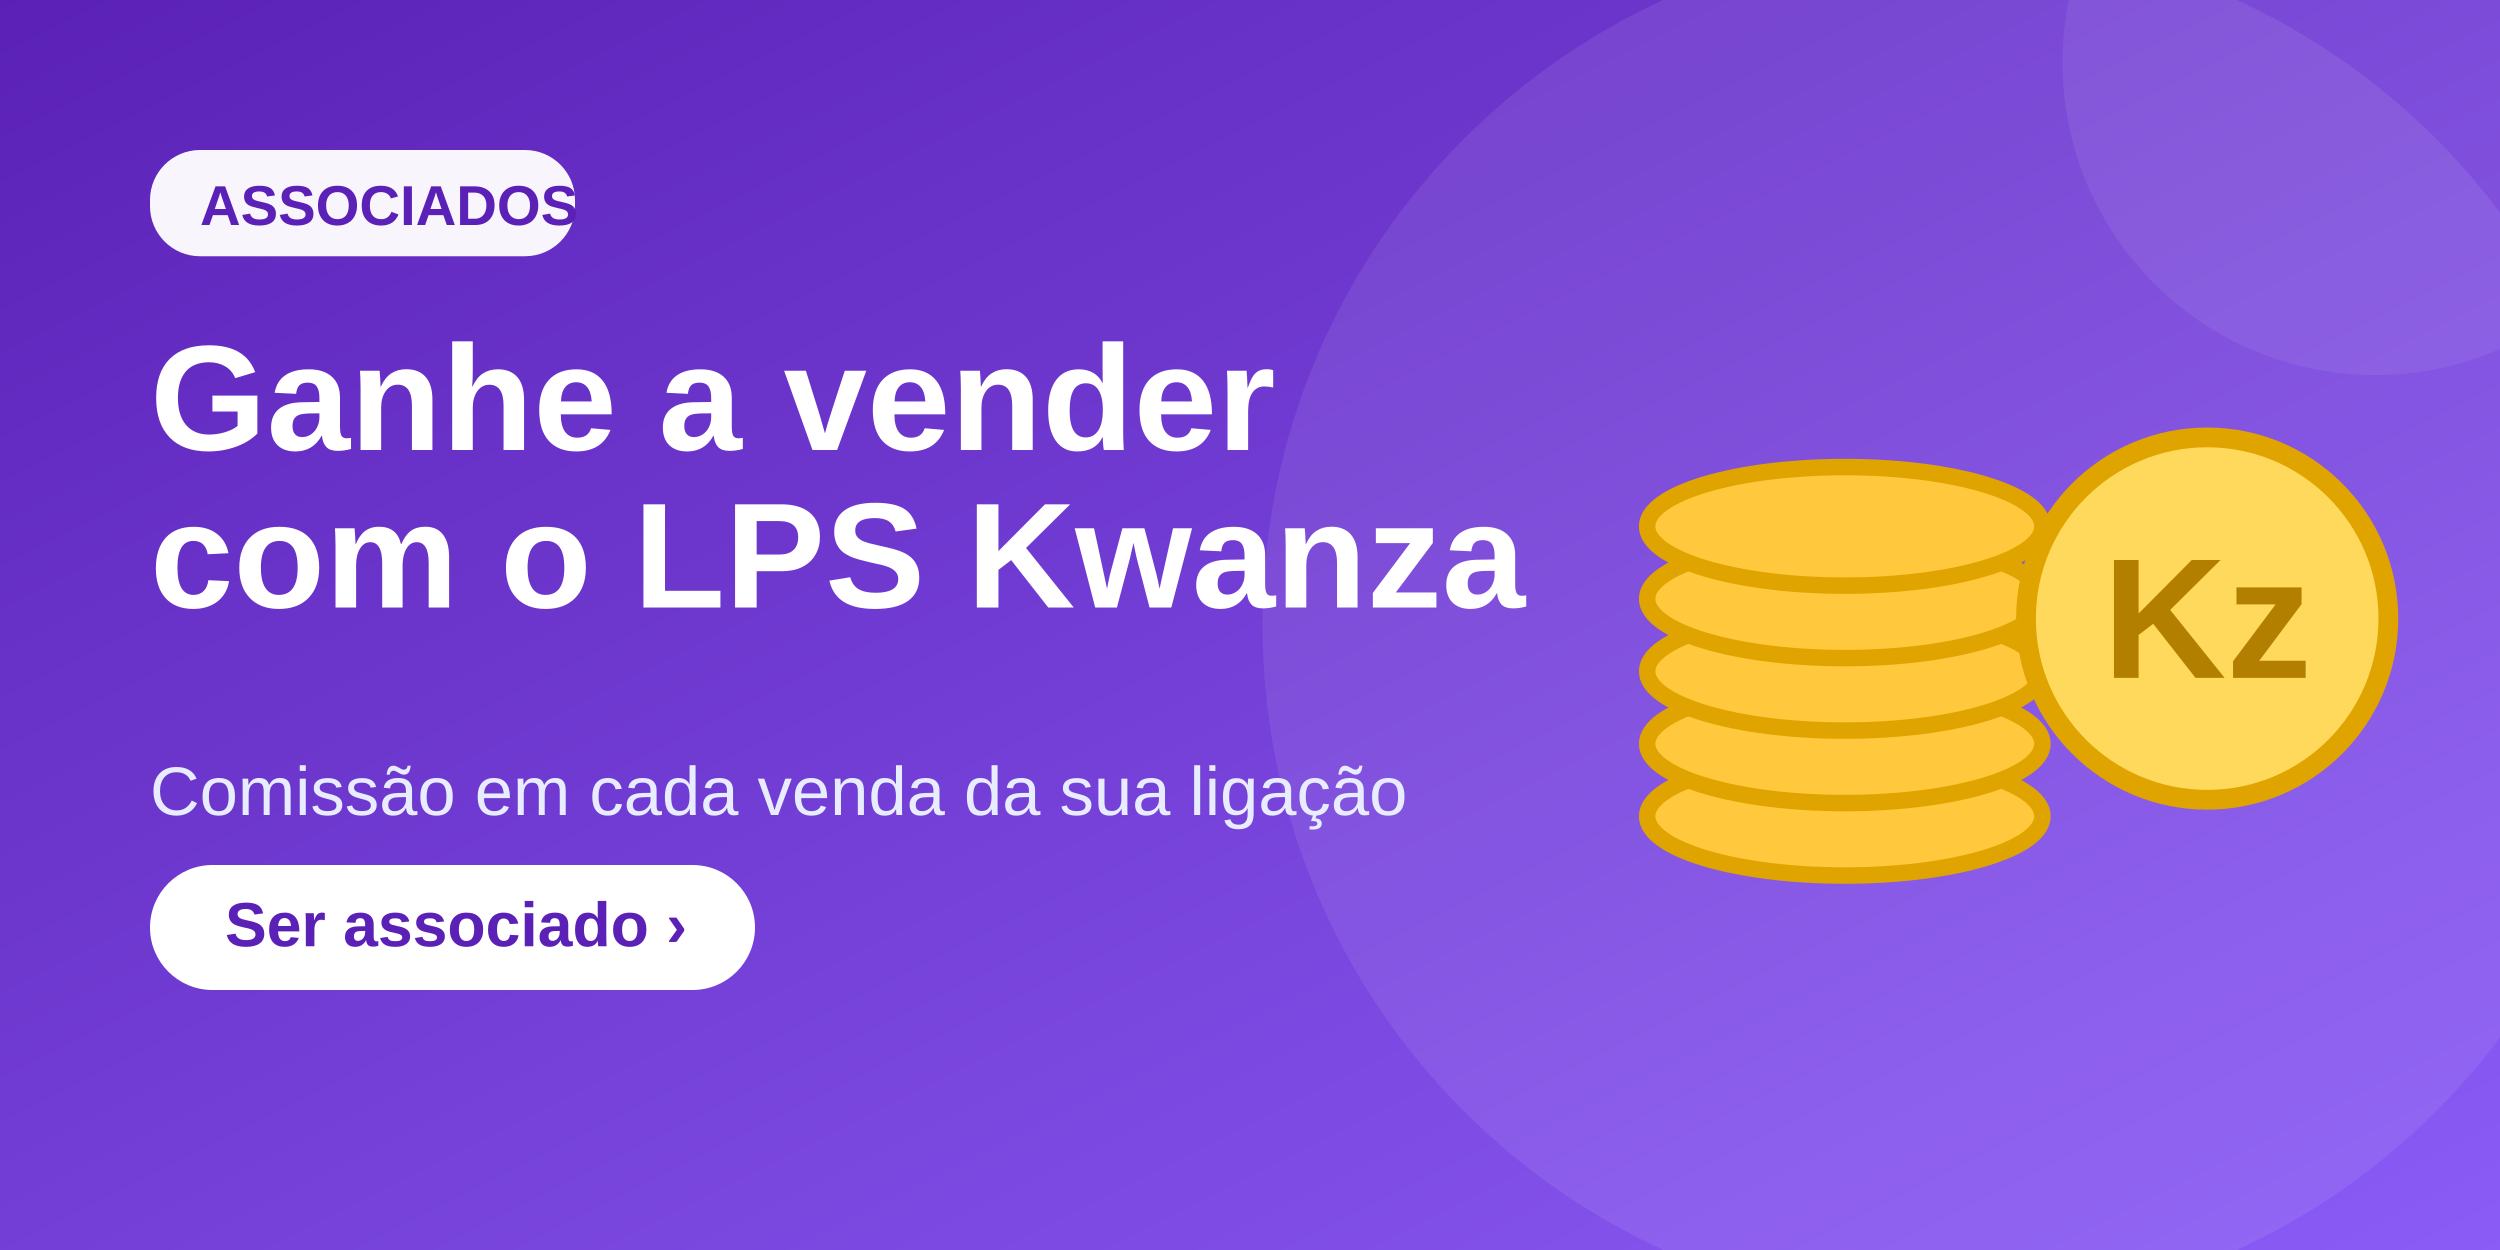
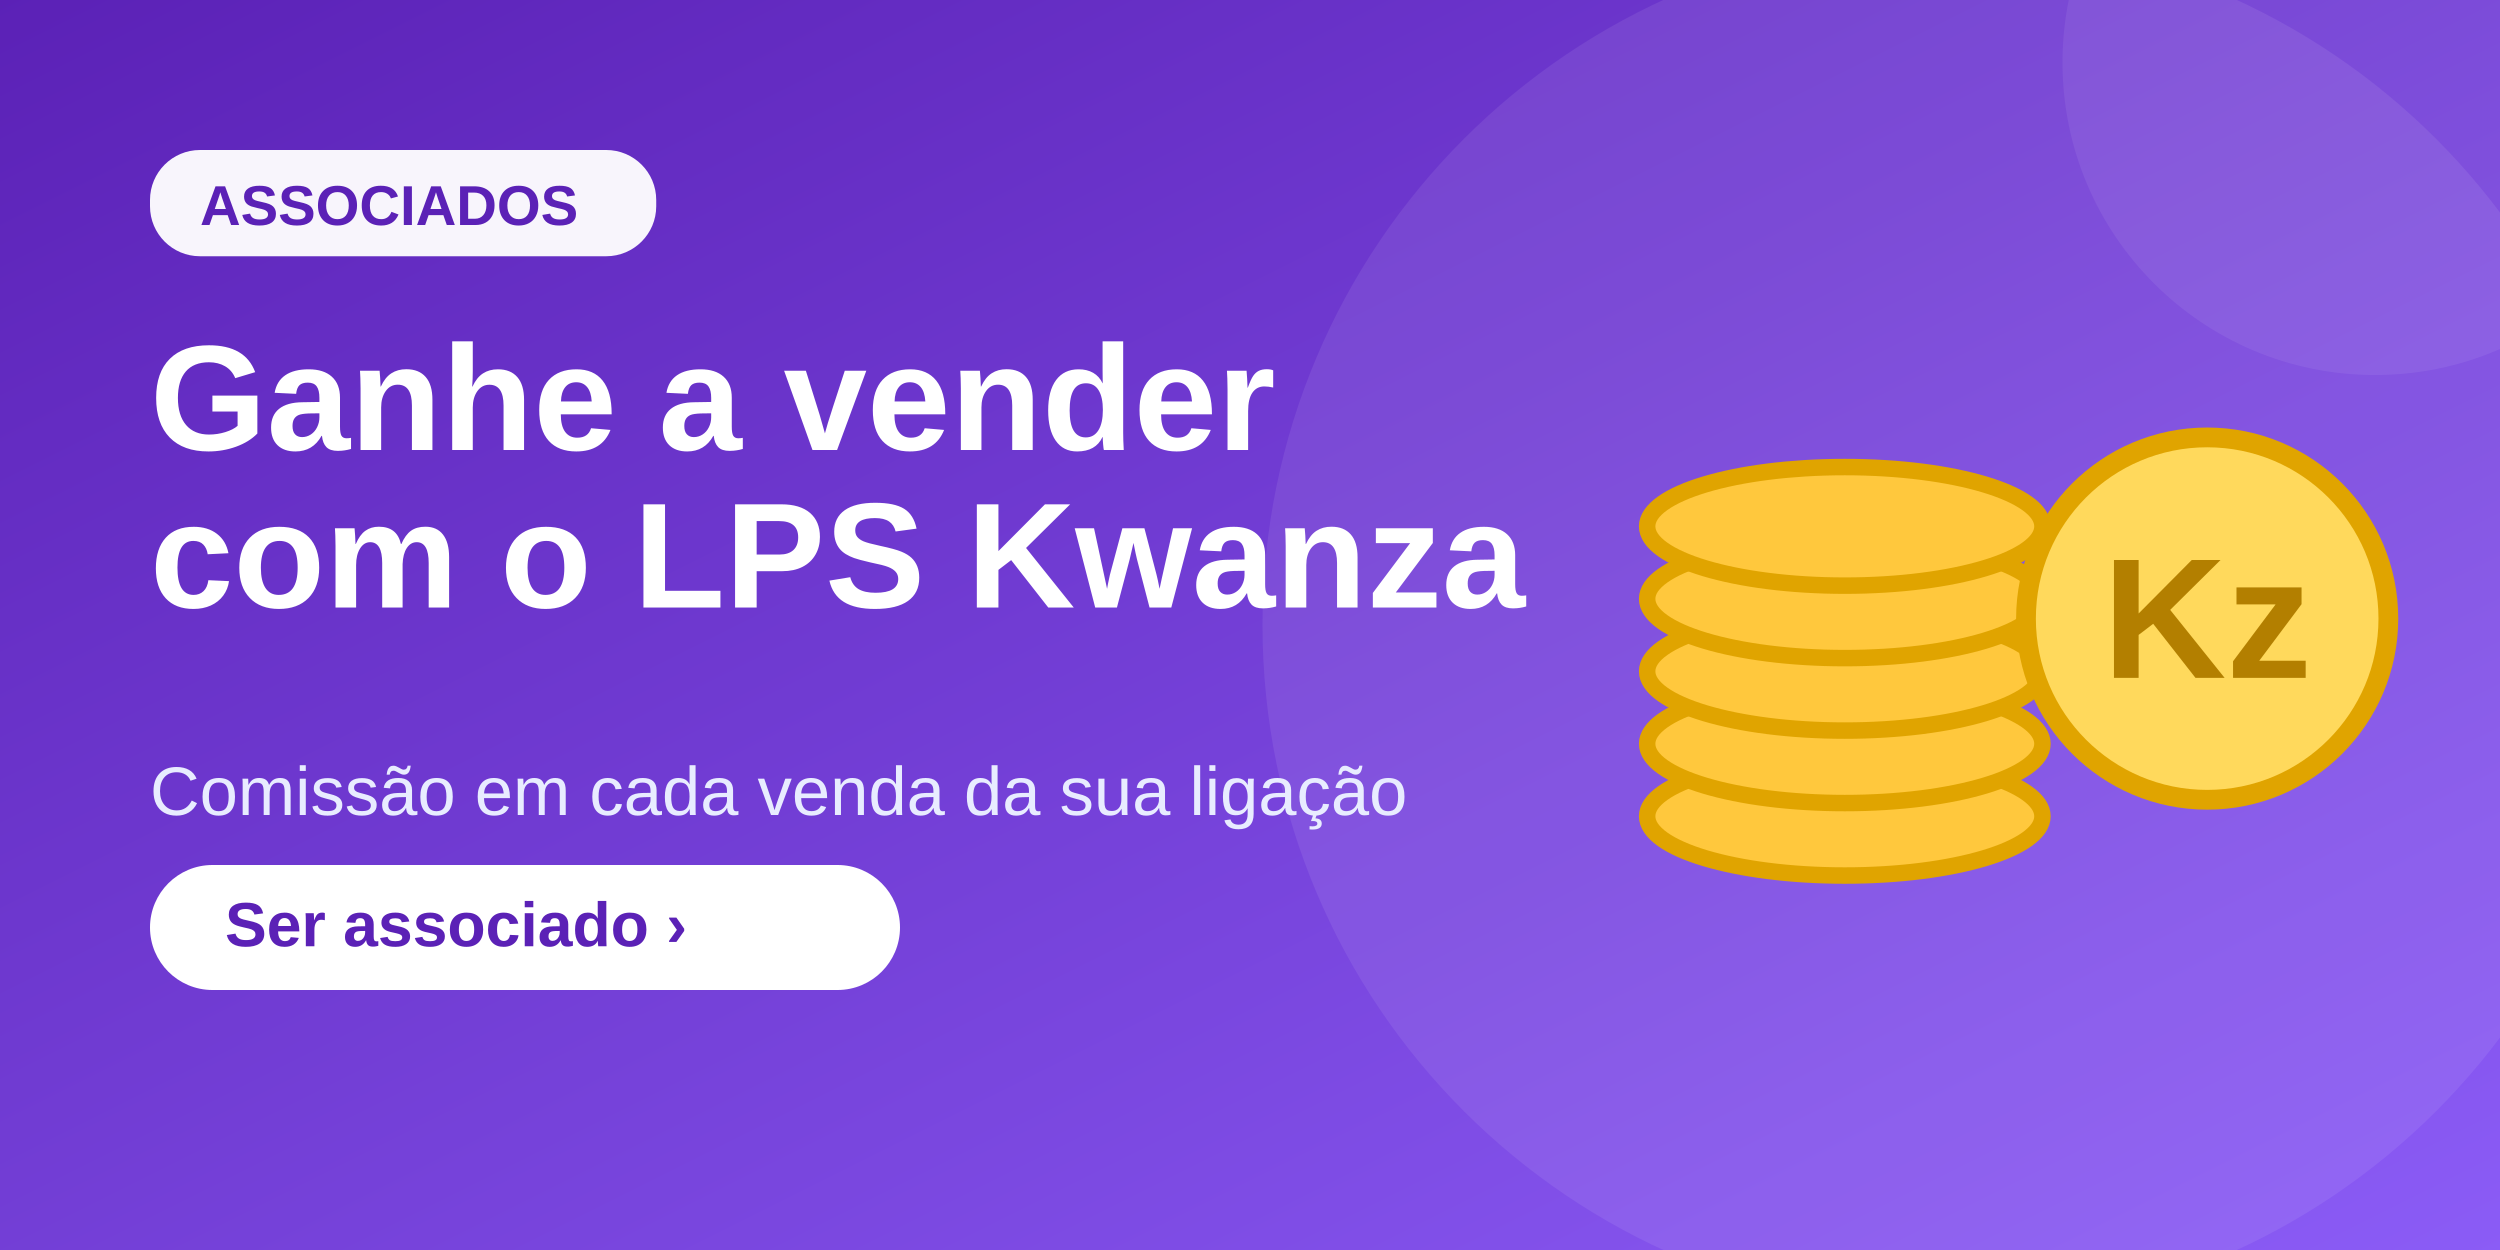
<svg xmlns="http://www.w3.org/2000/svg" width="1366" height="683" viewBox="0 0 1366 683">
  <defs>
    <linearGradient id="g" x1="0" y1="0" x2="1" y2="1">
      <stop offset="0" stop-color="#5b21b6" />
      <stop offset="1" stop-color="#8b5cf6" />
    </linearGradient>
  </defs>
  <rect width="1366" height="683" fill="url(#g)" />
  <circle cx="1065.48" cy="341.5" r="375.65" fill="#fff" opacity=".08" />
  <circle cx="1297.7" cy="34.15" r="170.75" fill="#fff" opacity=".07" />
-   <rect x="81.96" y="81.96" width="232.22" height="58.055" rx="27.32" fill="#fff" opacity=".95" />
+   <rect x="81.96" y="81.96" width="276.6" height="58.055" rx="27.32" fill="#fff" opacity=".95" />
  <text x="109.28" y="122.94" font-family="Arial" font-weight="700" font-size="30.735" fill="#5b21b6">ASSOCIADOS</text>
  <text x="81.96" y="245.88" font-family="Arial Black,Arial" font-weight="900" font-size="81.96" fill="#fff">Ganhe a vender</text>
  <text x="81.96" y="331.938" font-family="Arial Black,Arial" font-weight="900" font-size="81.96" fill="#fff">com o LPS Kwanza</text>
  <text x="81.96" y="445.316" font-family="Arial" font-size="37.565" fill="#e8ecff">Comissão em cada venda da sua ligação</text>
-   <rect x="81.96" y="472.636" width="330.572" height="68.3" rx="34.15" fill="#fff" />
+   <rect x="81.96" y="472.636" width="409.8" height="68.3" rx="34.15" fill="#fff" />
  <text x="122.94" y="517.031" font-family="Arial" font-weight="700" font-size="34.15" fill="#5b21b6">Ser associado  ›</text>
  <g transform="translate(900,230) scale(1.8)">
    <ellipse cx="60" cy="120" rx="60" ry="18" fill="#ffc83d" stroke="#e0a400" stroke-width="5" />
    <ellipse cx="60" cy="98" rx="60" ry="18" fill="#ffc83d" stroke="#e0a400" stroke-width="5" />
    <ellipse cx="60" cy="76" rx="60" ry="18" fill="#ffc83d" stroke="#e0a400" stroke-width="5" />
    <ellipse cx="60" cy="54" rx="60" ry="18" fill="#ffc83d" stroke="#e0a400" stroke-width="5" />
    <ellipse cx="60" cy="32" rx="60" ry="18" fill="#ffc83d" stroke="#e0a400" stroke-width="5" />
    <circle cx="170" cy="60" r="55" fill="#ffd95c" stroke="#e0a400" stroke-width="6" />
    <text x="170" y="78" text-anchor="middle" font-family="Arial Black,Arial" font-weight="900" font-size="52" fill="#b37f00">Kz</text>
  </g>
</svg>
